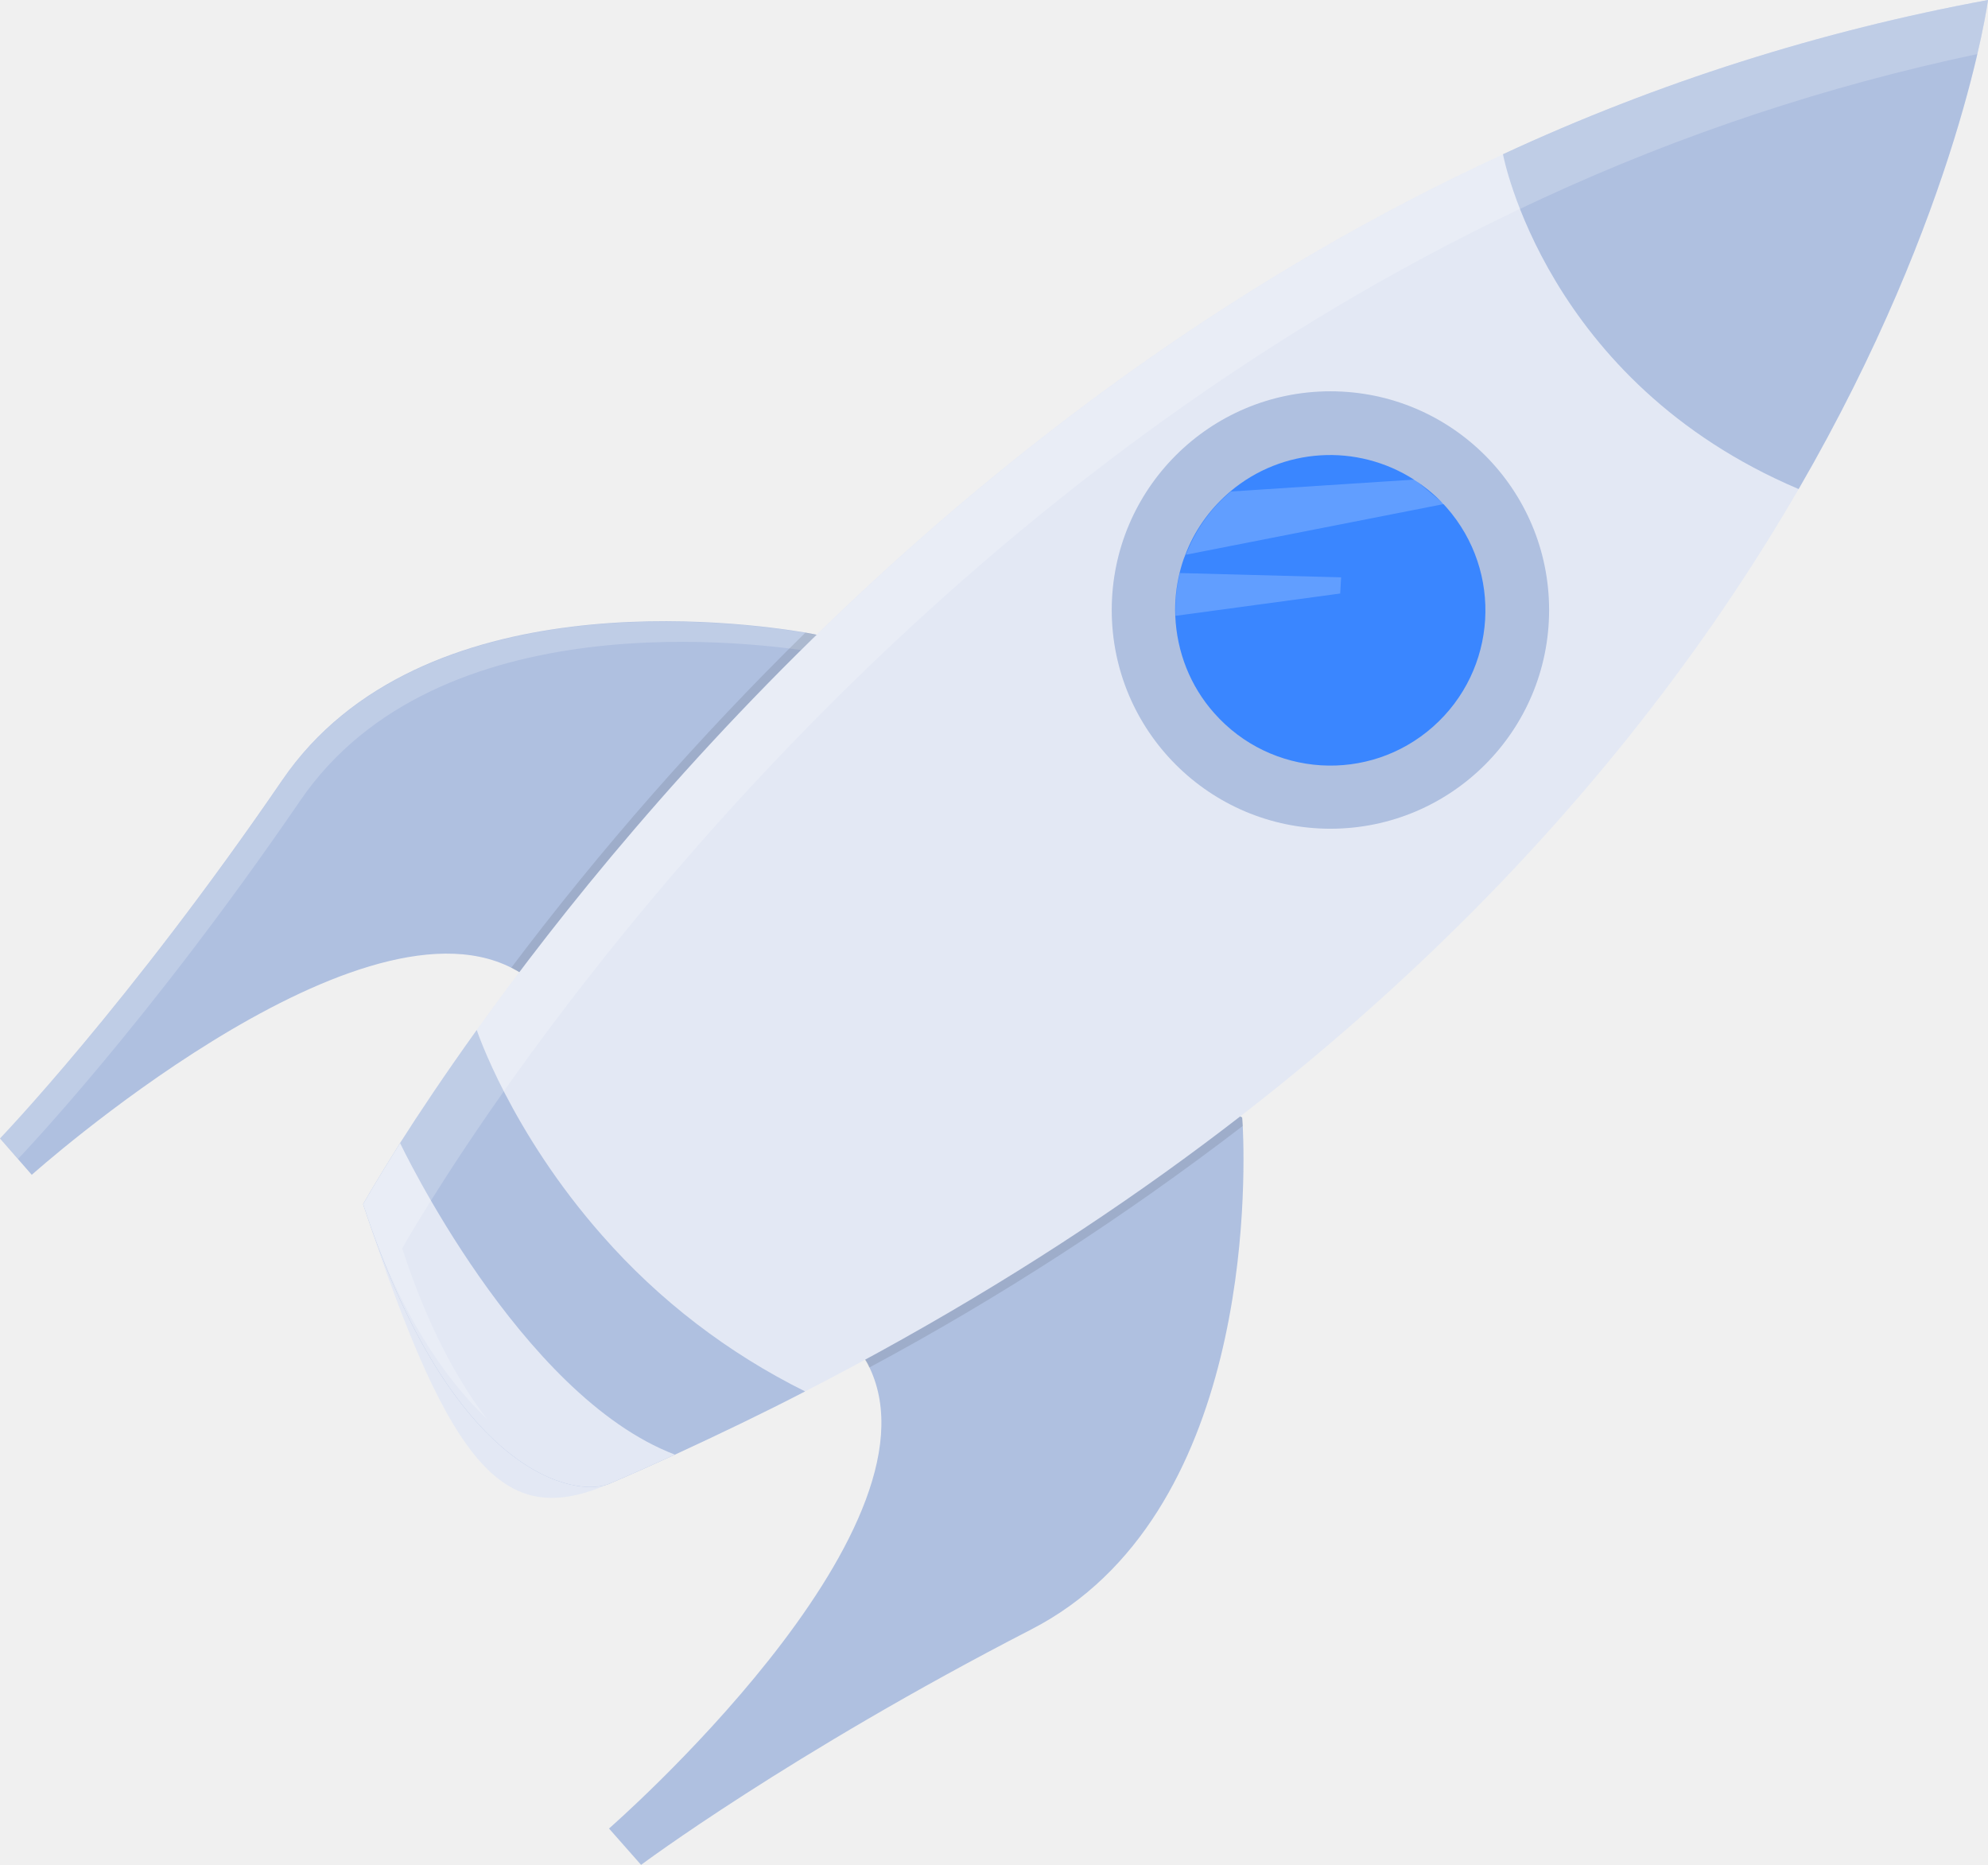
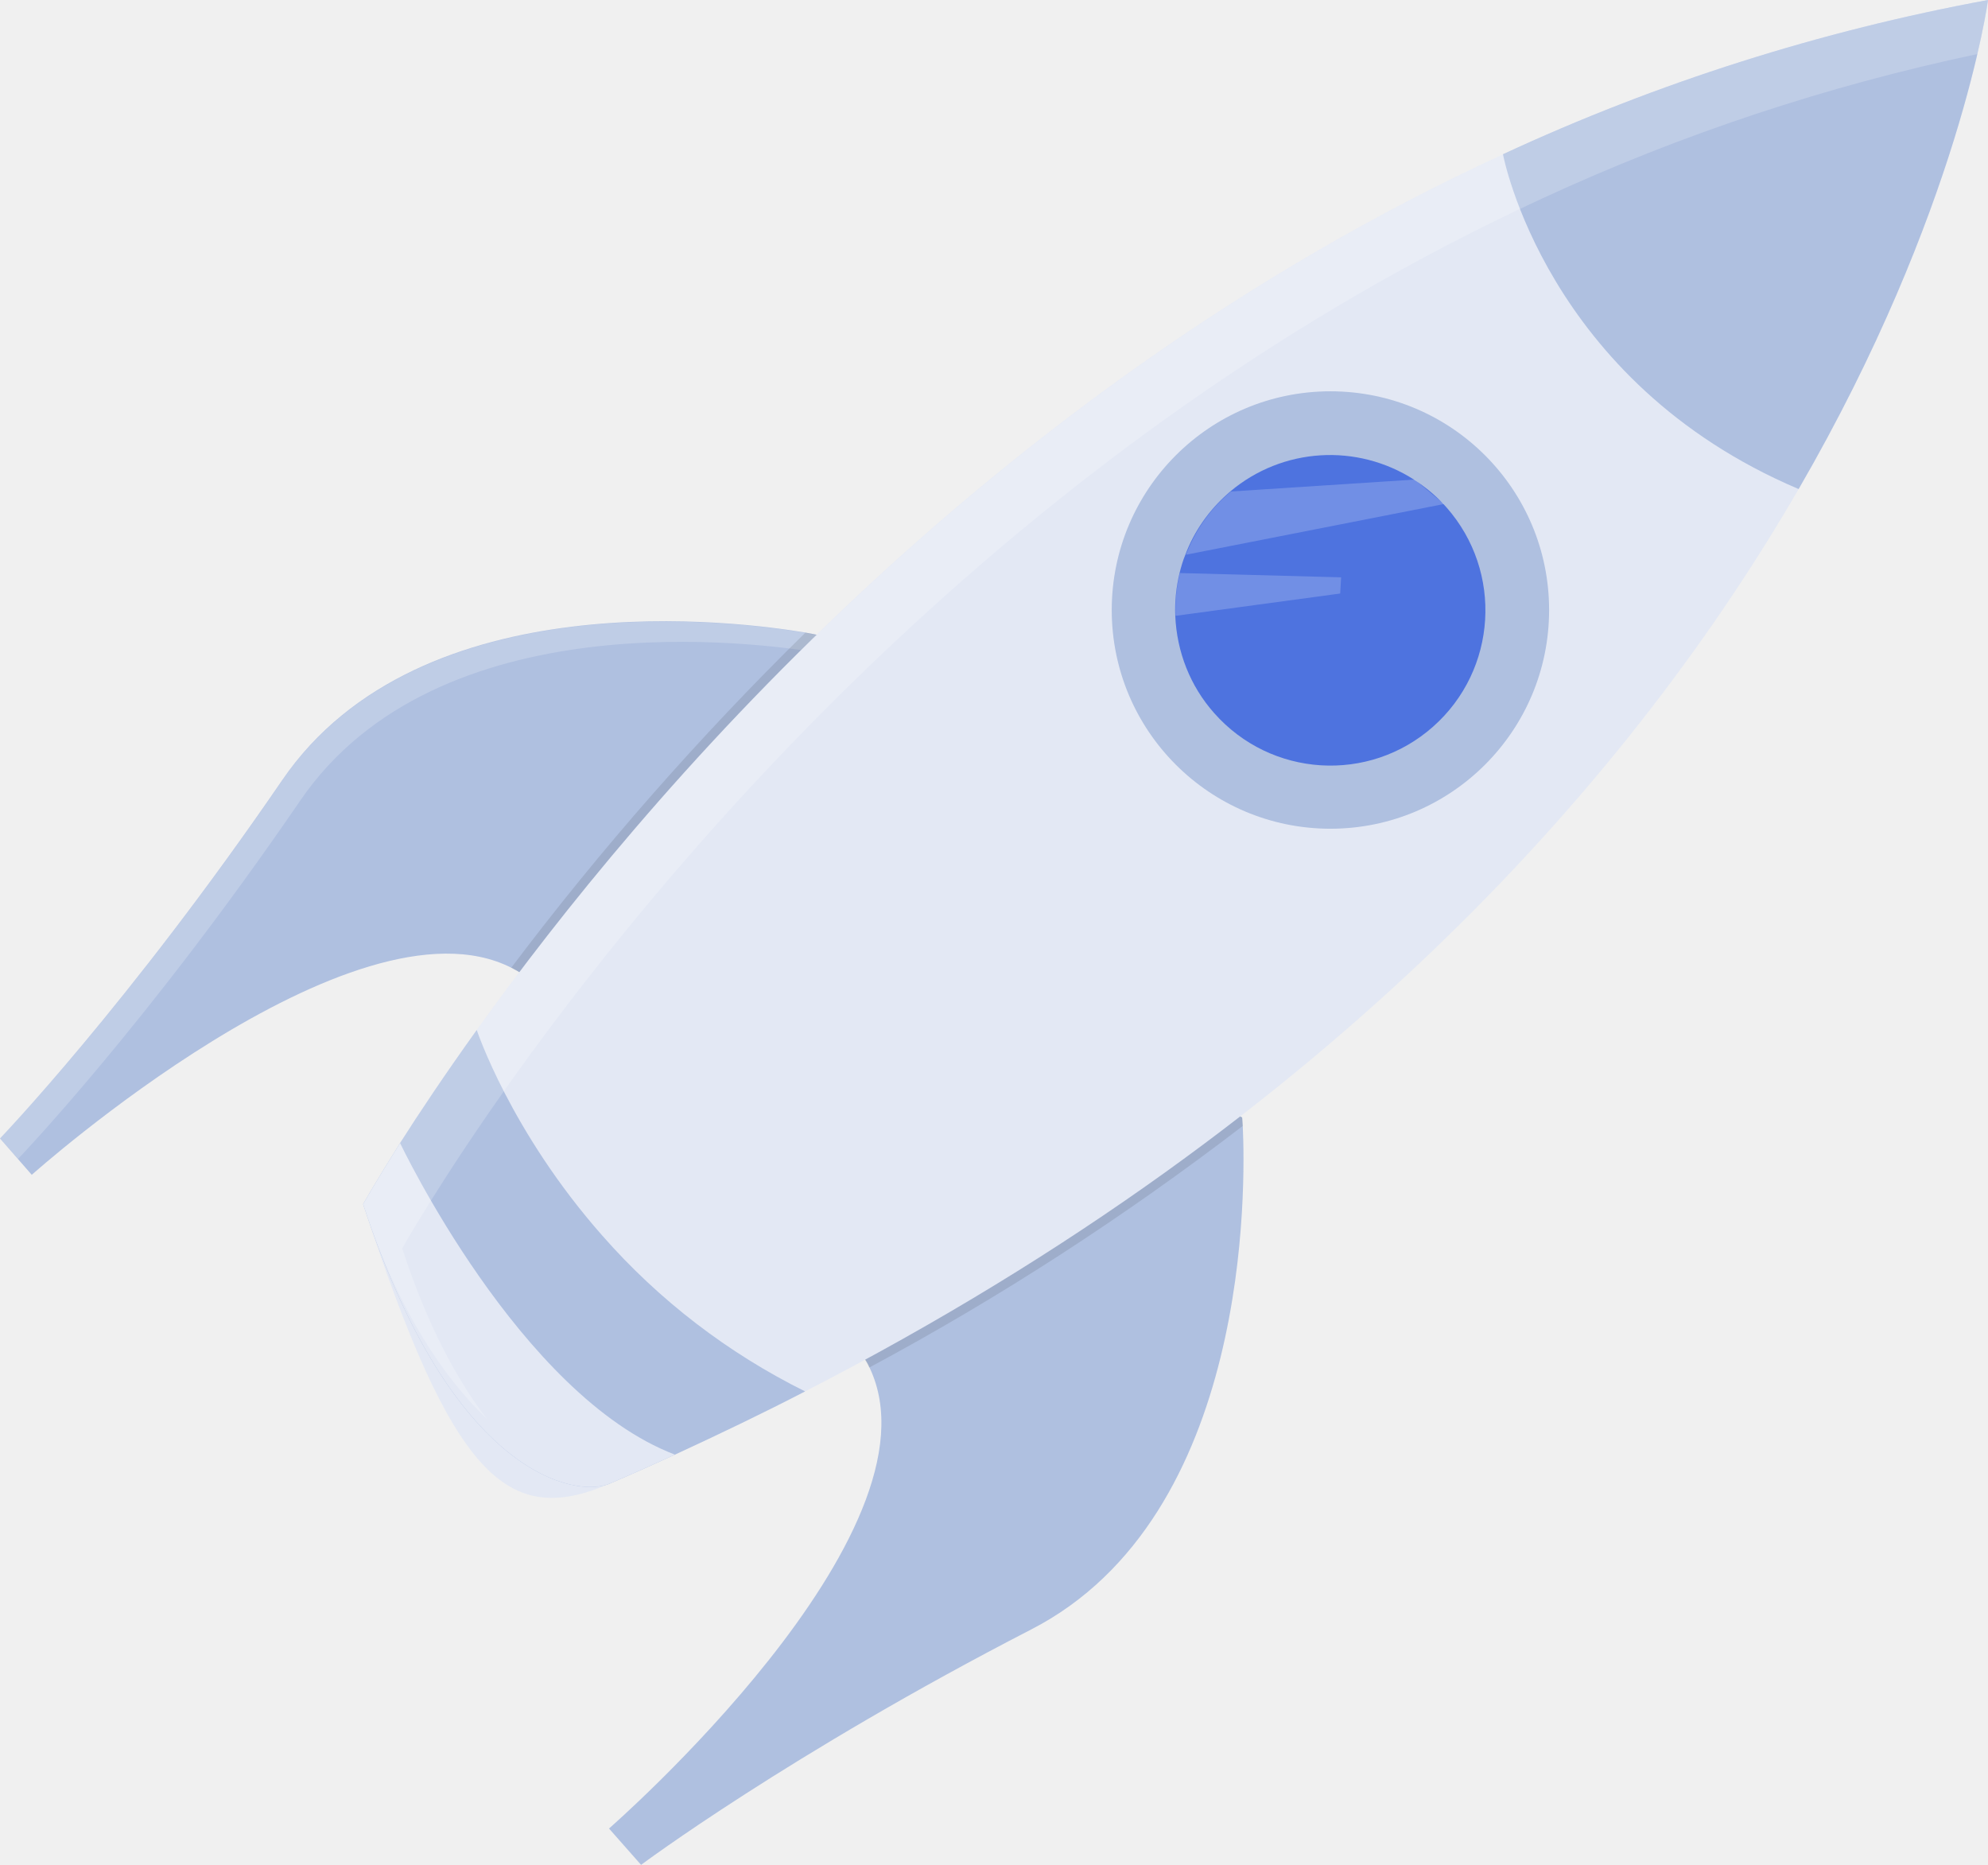
<svg xmlns="http://www.w3.org/2000/svg" version="1.1" id="b759170a-51c3-4e2f-999d-77dec9fd6d11" x="0px" y="0px" viewBox="0 0 650.9 610.5" style="enable-background:new 0 0 650.9 610.5;" xml:space="preserve">
  <style type="text/css">
	.st0{fill:#AFC0E0;}
	.st1{opacity:0.2;fill:#FFFFFF;enable-background:new    ;}
	.st2{opacity:0.1;enable-background:new    ;}
	.st3{fill:#E3E8F4;}
- 	.st4{fill:#3A86FF;}
+ 	.st4{fill:#4E73DF;}
</style>
  <path class="st0" d="M174,321c-2-1.6-4.2-3-6.6-4.2c-51.8-26.2-157,67.8-157,67.8L0,372.7c0,0,42.1-43.8,92.4-117.3  c45.2-66.1,150.7-51.8,171.4-48.3c2.3,0.4,3.6,0.7,3.6,0.7C298.7,288.3,174,321,174,321z" />
  <path class="st1" d="M269.4,213.9c-0.6-2-1.3-4-2-6c0,0-1.2-0.2-3.6-0.7c-20.7-3.5-126.2-17.8-171.4,48.3C42.1,329,0,372.7,0,372.7  l5.9,6.7c0,0,42.1-43.8,92.4-117.3C143.3,196.3,248,210.2,269.4,213.9z" />
  <path class="st0" d="M337.7,533.4c-79.2,40.8-127.8,77.1-127.8,77.1l-10.5-11.9c0,0,111.1-96.8,85.3-150.9c-0.5-1.2-1.2-2.3-1.9-3.4  c0,0,47.9-119.6,123.9-78.5c0,0,0.1,1,0.2,2.9C407.8,387.8,409.7,496.3,337.7,533.4z" />
  <path class="st2" d="M174,321c-2-1.6-4.2-3-6.6-4.2c29.3-38.9,61.5-75.5,96.3-109.7c2.3,0.4,3.6,0.7,3.6,0.7  C298.7,288.3,174,321,174,321z" />
  <path class="st2" d="M406.9,368.6c-38.6,29.6-79.4,56.1-122.3,79.1c-0.5-1.2-1.2-2.3-1.9-3.4c0,0,47.9-119.6,123.9-78.5  C406.7,365.7,406.8,366.7,406.9,368.6z" />
  <path class="st3" d="M263.6,455.5c-20.3,10.4-41.6,20.5-64,30.2c-33.6,14.6-51.5-2.2-80.7-91.5c0,0,12.5-22.5,37.2-57  c54.3-75.8,167.5-209.1,336.1-286.7C542.7,27.1,596.1,10.1,650.9,0c0,0-9.1,68.8-62,160.1S439.1,365.3,263.6,455.5z" />
  <circle class="st0" cx="435.6" cy="199.7" r="71.6" />
  <path class="st4" d="M469.2,237.9c-21,18.6-53.1,16.6-71.7-4.5c-7.8-8.8-12.2-20-12.7-31.8c-0.2-4.7,0.3-9.4,1.4-14  c0.5-2,1.1-4.1,1.9-6c2.9-7.7,7.7-14.5,13.8-19.9c0.3-0.3,0.6-0.5,0.9-0.8c17.1-14.4,41.5-15.9,60.3-3.8c3.5,2.3,6.7,4.9,9.5,7.9  l1,1.1C492.2,187.2,490.2,219.3,469.2,237.9C469.2,237.8,469.2,237.9,469.2,237.9z" />
  <path class="st0" d="M588.9,160.1c-83-35.2-96.8-109.6-96.8-109.6C542.7,27,596.1,10.1,650.9,0C650.9,0,641.8,68.8,588.9,160.1z" />
  <path class="st0" d="M263.6,455.5c-13.7,7.1-27.9,13.9-42.6,20.7c-7,3.2-14.1,6.4-21.4,9.5c-10.9,4.7-51.5-2.2-80.7-91.5  c0,0,4.1-7.3,12.1-20c6.1-9.6,14.5-22.2,25.1-37c0,0,11,33.2,41.1,67.3C215.8,425.7,238.4,443,263.6,455.5z" />
  <path class="st3" d="M221,476.2c-7,3.2-14.1,6.4-21.4,9.5c-10.9,4.7-51.5-2.2-80.7-91.5c0,0,4.1-7.3,12.1-20  C131,374.2,170.2,456.9,221,476.2z" />
  <path class="st1" d="M463.2,157l-0.1,0l-60.1,3.9c-0.3,0.3-0.6,0.5-0.9,0.8c-6.2,5.4-10.9,12.3-13.8,19.9l84.5-16.6L463.2,157z" />
  <path class="st1" d="M438.8,194.3l-53.9,7.3c-0.2-4.7,0.3-9.4,1.4-14l52.8,1.4L438.8,194.3z" />
  <path class="st1" d="M131.7,408.7c0,0,12.5-22.5,37.2-57C223.2,276,336.4,142.7,504.9,65c45.6-21.1,93.3-36.9,142.5-47.3  C650.1,6.4,650.9,0,650.9,0c-54.8,10.1-108.2,27-158.7,50.5c-168.6,77.7-281.8,211-336.1,286.7c-24.7,34.4-37.2,57-37.2,57  c11.5,35.3,26.6,57,40.5,70.3C149.4,451.4,139.7,433.3,131.7,408.7z" />
</svg>
